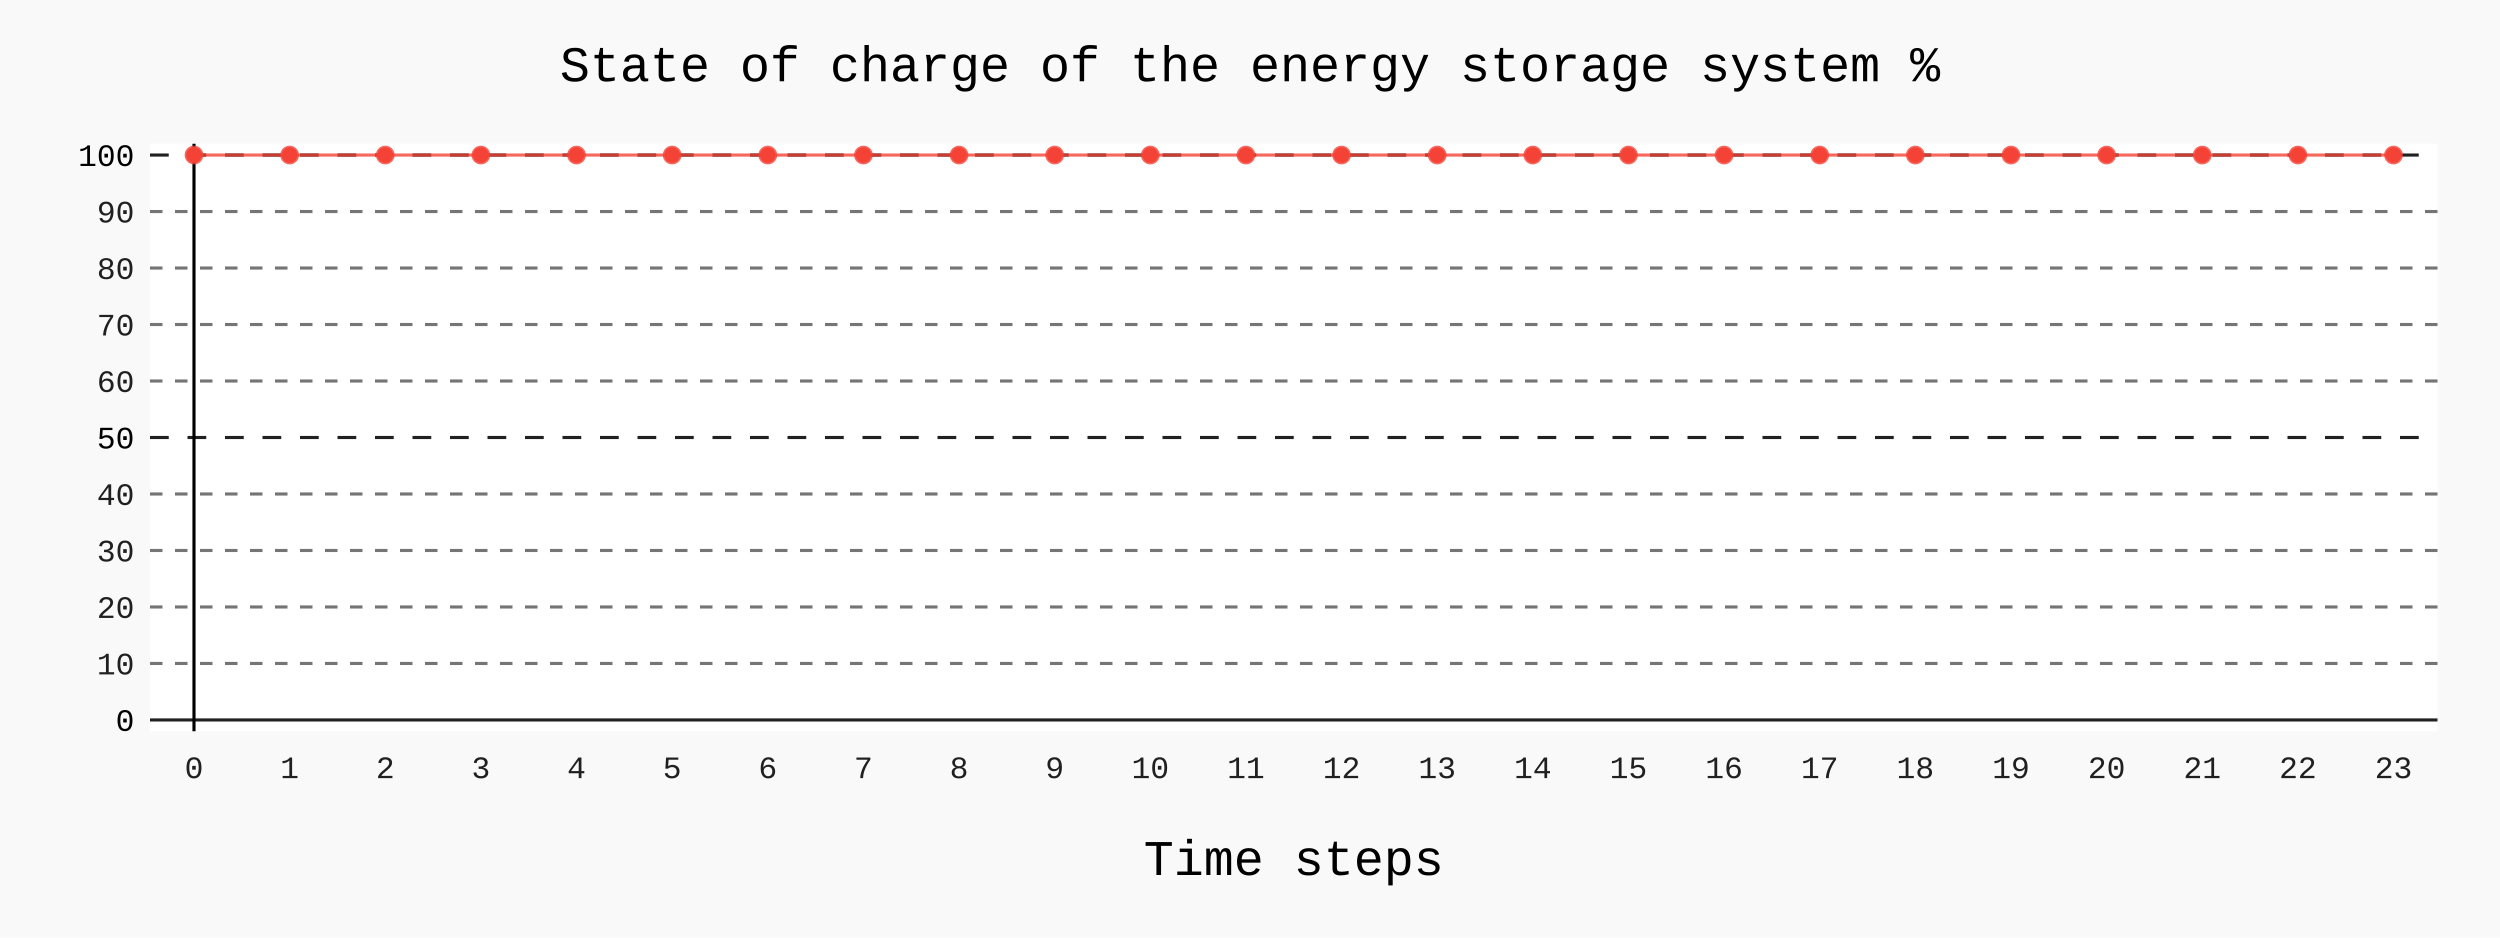
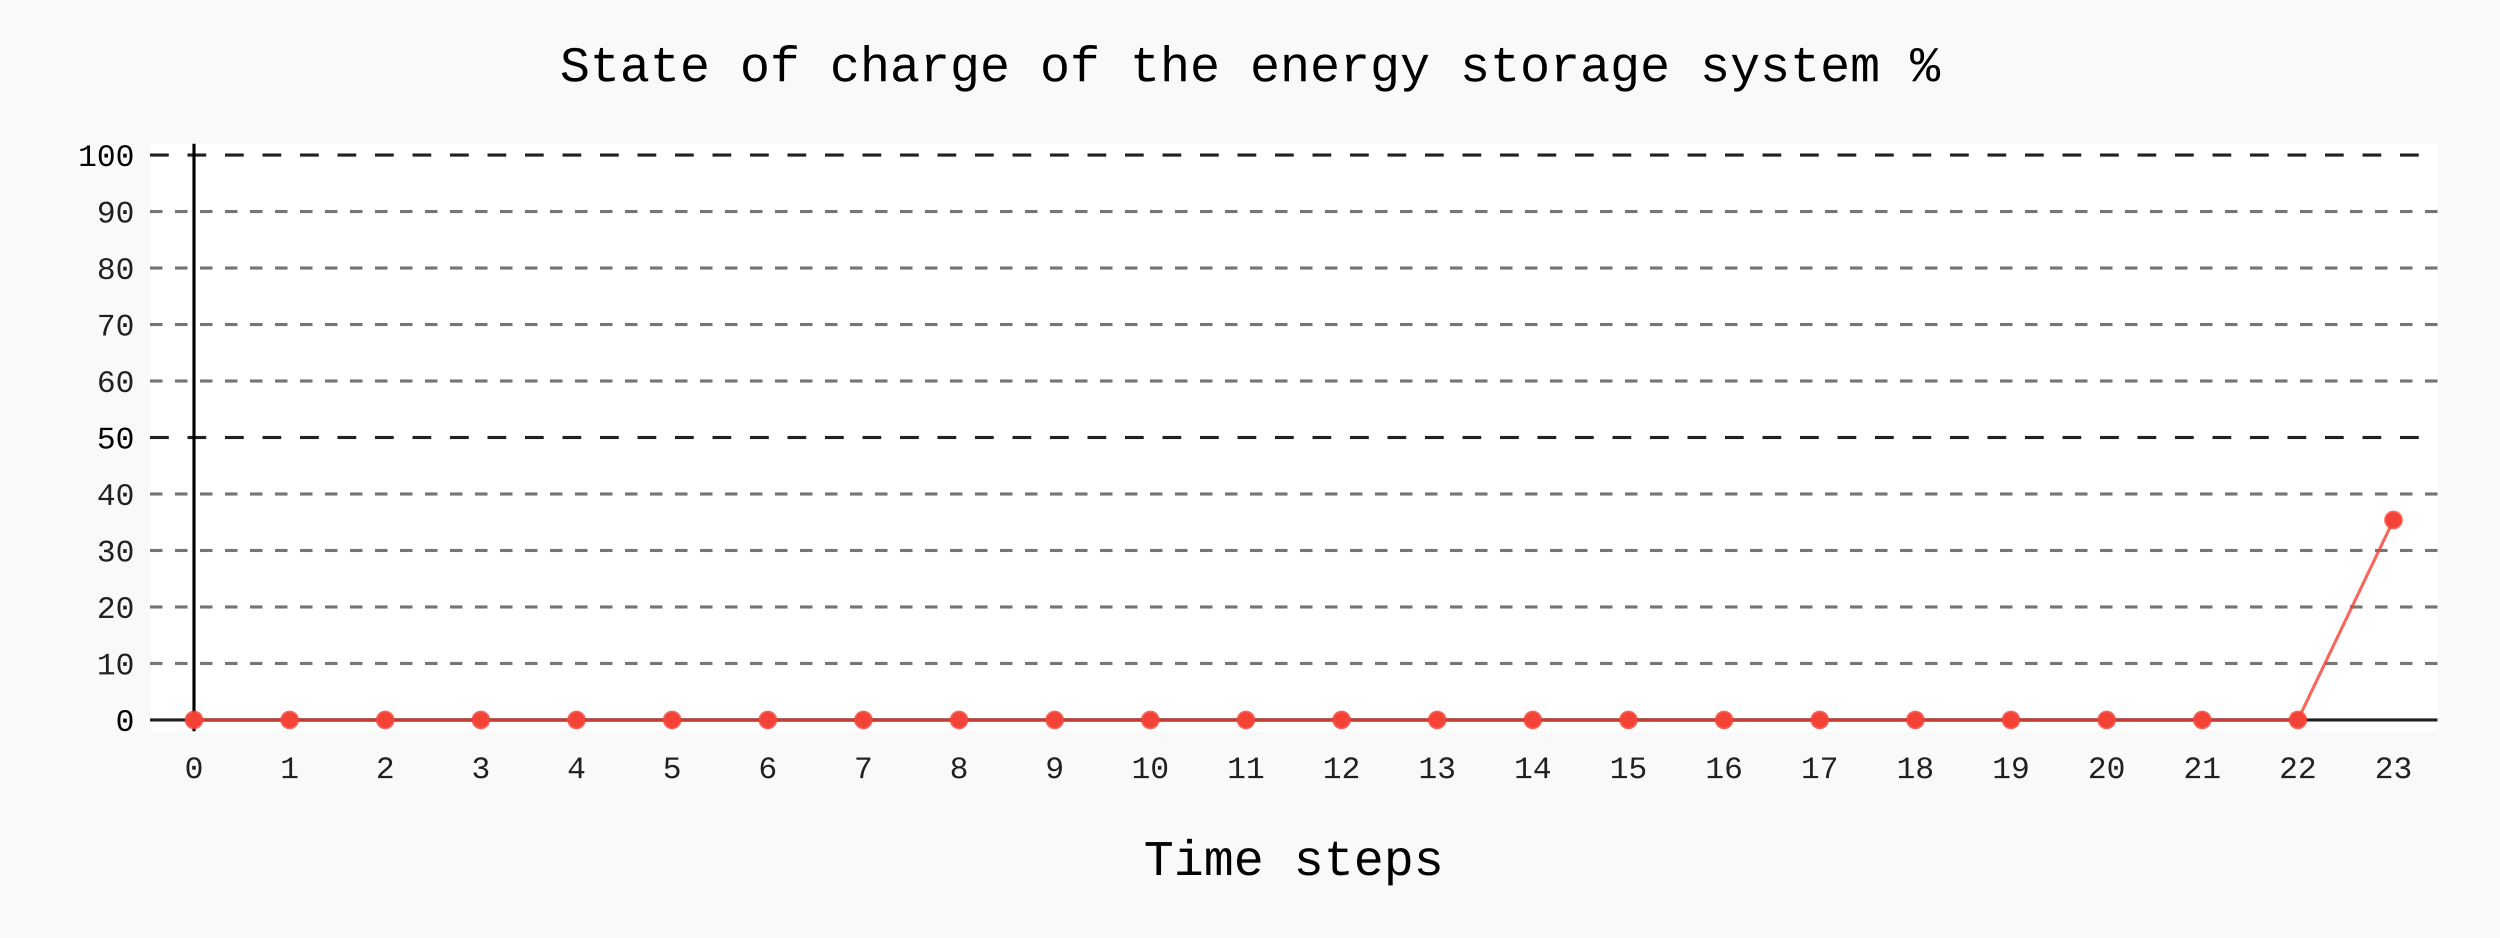
- <svg xmlns="http://www.w3.org/2000/svg" id="chart-53c85216-a152-4760-99c8-50fb685e7642" class="pygal-chart" viewBox="0 0 800 300">
+ <svg xmlns="http://www.w3.org/2000/svg" id="chart-96f4a020-224f-4301-82e9-717b481820f9" class="pygal-chart" viewBox="0 0 800 300">
  <defs>
-     <style type="text/css">#chart-53c85216-a152-4760-99c8-50fb685e7642{-webkit-user-select:none;-webkit-font-smoothing:antialiased;font-family:Consolas,"Liberation Mono",Menlo,Courier,monospace}#chart-53c85216-a152-4760-99c8-50fb685e7642 .title{font-family:Consolas,"Liberation Mono",Menlo,Courier,monospace;font-size:16px}#chart-53c85216-a152-4760-99c8-50fb685e7642 .legends .legend text{font-family:Consolas,"Liberation Mono",Menlo,Courier,monospace;font-size:14px}#chart-53c85216-a152-4760-99c8-50fb685e7642 .axis text{font-family:Consolas,"Liberation Mono",Menlo,Courier,monospace;font-size:10px}#chart-53c85216-a152-4760-99c8-50fb685e7642 .axis text.major{font-family:Consolas,"Liberation Mono",Menlo,Courier,monospace;font-size:10px}#chart-53c85216-a152-4760-99c8-50fb685e7642 .text-overlay text.value{font-family:Consolas,"Liberation Mono",Menlo,Courier,monospace;font-size:16px}#chart-53c85216-a152-4760-99c8-50fb685e7642 .text-overlay text.label{font-family:Consolas,"Liberation Mono",Menlo,Courier,monospace;font-size:10px}#chart-53c85216-a152-4760-99c8-50fb685e7642 .tooltip{font-family:Consolas,"Liberation Mono",Menlo,Courier,monospace;font-size:14px}#chart-53c85216-a152-4760-99c8-50fb685e7642 text.no_data{font-family:Consolas,"Liberation Mono",Menlo,Courier,monospace;font-size:64px}
- #chart-53c85216-a152-4760-99c8-50fb685e7642{background-color:rgba(249,249,249,1)}#chart-53c85216-a152-4760-99c8-50fb685e7642 path,#chart-53c85216-a152-4760-99c8-50fb685e7642 line,#chart-53c85216-a152-4760-99c8-50fb685e7642 rect,#chart-53c85216-a152-4760-99c8-50fb685e7642 circle{-webkit-transition:150ms;-moz-transition:150ms;transition:150ms}#chart-53c85216-a152-4760-99c8-50fb685e7642 .graph &gt; .background{fill:rgba(249,249,249,1)}#chart-53c85216-a152-4760-99c8-50fb685e7642 .plot &gt; .background{fill:rgba(255,255,255,1)}#chart-53c85216-a152-4760-99c8-50fb685e7642 .graph{fill:rgba(0,0,0,.87)}#chart-53c85216-a152-4760-99c8-50fb685e7642 text.no_data{fill:rgba(0,0,0,1)}#chart-53c85216-a152-4760-99c8-50fb685e7642 .title{fill:rgba(0,0,0,1)}#chart-53c85216-a152-4760-99c8-50fb685e7642 .legends .legend text{fill:rgba(0,0,0,.87)}#chart-53c85216-a152-4760-99c8-50fb685e7642 .legends .legend:hover text{fill:rgba(0,0,0,1)}#chart-53c85216-a152-4760-99c8-50fb685e7642 .axis .line{stroke:rgba(0,0,0,1)}#chart-53c85216-a152-4760-99c8-50fb685e7642 .axis .guide.line{stroke:rgba(0,0,0,.54)}#chart-53c85216-a152-4760-99c8-50fb685e7642 .axis .major.line{stroke:rgba(0,0,0,.87)}#chart-53c85216-a152-4760-99c8-50fb685e7642 .axis text.major{fill:rgba(0,0,0,1)}#chart-53c85216-a152-4760-99c8-50fb685e7642 .axis.y .guides:hover .guide.line,#chart-53c85216-a152-4760-99c8-50fb685e7642 .line-graph .axis.x .guides:hover .guide.line,#chart-53c85216-a152-4760-99c8-50fb685e7642 .stackedline-graph .axis.x .guides:hover .guide.line,#chart-53c85216-a152-4760-99c8-50fb685e7642 .xy-graph .axis.x .guides:hover .guide.line{stroke:rgba(0,0,0,1)}#chart-53c85216-a152-4760-99c8-50fb685e7642 .axis .guides:hover text{fill:rgba(0,0,0,1)}#chart-53c85216-a152-4760-99c8-50fb685e7642 .reactive{fill-opacity:.7;stroke-opacity:.8}#chart-53c85216-a152-4760-99c8-50fb685e7642 .ci{stroke:rgba(0,0,0,.87)}#chart-53c85216-a152-4760-99c8-50fb685e7642 .reactive.active,#chart-53c85216-a152-4760-99c8-50fb685e7642 .active .reactive{fill-opacity:.8;stroke-opacity:.9;stroke-width:4}#chart-53c85216-a152-4760-99c8-50fb685e7642 .ci .reactive.active{stroke-width:1.5}#chart-53c85216-a152-4760-99c8-50fb685e7642 .series text{fill:rgba(0,0,0,1)}#chart-53c85216-a152-4760-99c8-50fb685e7642 .tooltip rect{fill:rgba(255,255,255,1);stroke:rgba(0,0,0,1);-webkit-transition:opacity 150ms;-moz-transition:opacity 150ms;transition:opacity 150ms}#chart-53c85216-a152-4760-99c8-50fb685e7642 .tooltip .label{fill:rgba(0,0,0,.87)}#chart-53c85216-a152-4760-99c8-50fb685e7642 .tooltip .label{fill:rgba(0,0,0,.87)}#chart-53c85216-a152-4760-99c8-50fb685e7642 .tooltip .legend{font-size:.8em;fill:rgba(0,0,0,.54)}#chart-53c85216-a152-4760-99c8-50fb685e7642 .tooltip .x_label{font-size:.6em;fill:rgba(0,0,0,1)}#chart-53c85216-a152-4760-99c8-50fb685e7642 .tooltip .xlink{font-size:.5em;text-decoration:underline}#chart-53c85216-a152-4760-99c8-50fb685e7642 .tooltip .value{font-size:1.5em}#chart-53c85216-a152-4760-99c8-50fb685e7642 .bound{font-size:.5em}#chart-53c85216-a152-4760-99c8-50fb685e7642 .max-value{font-size:.75em;fill:rgba(0,0,0,.54)}#chart-53c85216-a152-4760-99c8-50fb685e7642 .map-element{fill:rgba(255,255,255,1);stroke:rgba(0,0,0,.54) !important}#chart-53c85216-a152-4760-99c8-50fb685e7642 .map-element .reactive{fill-opacity:inherit;stroke-opacity:inherit}#chart-53c85216-a152-4760-99c8-50fb685e7642 .color-0,#chart-53c85216-a152-4760-99c8-50fb685e7642 .color-0 a:visited{stroke:#F44336;fill:#F44336}#chart-53c85216-a152-4760-99c8-50fb685e7642 .text-overlay .color-0 text{fill:black}
- #chart-53c85216-a152-4760-99c8-50fb685e7642 text.no_data{text-anchor:middle}#chart-53c85216-a152-4760-99c8-50fb685e7642 .guide.line{fill:none}#chart-53c85216-a152-4760-99c8-50fb685e7642 .centered{text-anchor:middle}#chart-53c85216-a152-4760-99c8-50fb685e7642 .title{text-anchor:middle}#chart-53c85216-a152-4760-99c8-50fb685e7642 .legends .legend text{fill-opacity:1}#chart-53c85216-a152-4760-99c8-50fb685e7642 .axis.x text{text-anchor:middle}#chart-53c85216-a152-4760-99c8-50fb685e7642 .axis.x:not(.web) text[transform]{text-anchor:start}#chart-53c85216-a152-4760-99c8-50fb685e7642 .axis.x:not(.web) text[transform].backwards{text-anchor:end}#chart-53c85216-a152-4760-99c8-50fb685e7642 .axis.y text{text-anchor:end}#chart-53c85216-a152-4760-99c8-50fb685e7642 .axis.y text[transform].backwards{text-anchor:start}#chart-53c85216-a152-4760-99c8-50fb685e7642 .axis.y2 text{text-anchor:start}#chart-53c85216-a152-4760-99c8-50fb685e7642 .axis.y2 text[transform].backwards{text-anchor:end}#chart-53c85216-a152-4760-99c8-50fb685e7642 .axis .guide.line{stroke-dasharray:4,4}#chart-53c85216-a152-4760-99c8-50fb685e7642 .axis .major.guide.line{stroke-dasharray:6,6}#chart-53c85216-a152-4760-99c8-50fb685e7642 .horizontal .axis.y .guide.line,#chart-53c85216-a152-4760-99c8-50fb685e7642 .horizontal .axis.y2 .guide.line,#chart-53c85216-a152-4760-99c8-50fb685e7642 .vertical .axis.x .guide.line{opacity:0}#chart-53c85216-a152-4760-99c8-50fb685e7642 .horizontal .axis.always_show .guide.line,#chart-53c85216-a152-4760-99c8-50fb685e7642 .vertical .axis.always_show .guide.line{opacity:1 !important}#chart-53c85216-a152-4760-99c8-50fb685e7642 .axis.y .guides:hover .guide.line,#chart-53c85216-a152-4760-99c8-50fb685e7642 .axis.y2 .guides:hover .guide.line,#chart-53c85216-a152-4760-99c8-50fb685e7642 .axis.x .guides:hover .guide.line{opacity:1}#chart-53c85216-a152-4760-99c8-50fb685e7642 .axis .guides:hover text{opacity:1}#chart-53c85216-a152-4760-99c8-50fb685e7642 .nofill{fill:none}#chart-53c85216-a152-4760-99c8-50fb685e7642 .subtle-fill{fill-opacity:.2}#chart-53c85216-a152-4760-99c8-50fb685e7642 .dot{stroke-width:1px;fill-opacity:1}#chart-53c85216-a152-4760-99c8-50fb685e7642 .dot.active{stroke-width:5px}#chart-53c85216-a152-4760-99c8-50fb685e7642 .dot.negative{fill:transparent}#chart-53c85216-a152-4760-99c8-50fb685e7642 text,#chart-53c85216-a152-4760-99c8-50fb685e7642 tspan{stroke:none !important}#chart-53c85216-a152-4760-99c8-50fb685e7642 .series text.active{opacity:1}#chart-53c85216-a152-4760-99c8-50fb685e7642 .tooltip rect{fill-opacity:.95;stroke-width:.5}#chart-53c85216-a152-4760-99c8-50fb685e7642 .tooltip text{fill-opacity:1}#chart-53c85216-a152-4760-99c8-50fb685e7642 .showable{visibility:hidden}#chart-53c85216-a152-4760-99c8-50fb685e7642 .showable.shown{visibility:visible}#chart-53c85216-a152-4760-99c8-50fb685e7642 .gauge-background{fill:rgba(229,229,229,1);stroke:none}#chart-53c85216-a152-4760-99c8-50fb685e7642 .bg-lines{stroke:rgba(249,249,249,1);stroke-width:2px}</style>
+     <style type="text/css">#chart-96f4a020-224f-4301-82e9-717b481820f9{-webkit-user-select:none;-webkit-font-smoothing:antialiased;font-family:Consolas,"Liberation Mono",Menlo,Courier,monospace}#chart-96f4a020-224f-4301-82e9-717b481820f9 .title{font-family:Consolas,"Liberation Mono",Menlo,Courier,monospace;font-size:16px}#chart-96f4a020-224f-4301-82e9-717b481820f9 .legends .legend text{font-family:Consolas,"Liberation Mono",Menlo,Courier,monospace;font-size:14px}#chart-96f4a020-224f-4301-82e9-717b481820f9 .axis text{font-family:Consolas,"Liberation Mono",Menlo,Courier,monospace;font-size:10px}#chart-96f4a020-224f-4301-82e9-717b481820f9 .axis text.major{font-family:Consolas,"Liberation Mono",Menlo,Courier,monospace;font-size:10px}#chart-96f4a020-224f-4301-82e9-717b481820f9 .text-overlay text.value{font-family:Consolas,"Liberation Mono",Menlo,Courier,monospace;font-size:16px}#chart-96f4a020-224f-4301-82e9-717b481820f9 .text-overlay text.label{font-family:Consolas,"Liberation Mono",Menlo,Courier,monospace;font-size:10px}#chart-96f4a020-224f-4301-82e9-717b481820f9 .tooltip{font-family:Consolas,"Liberation Mono",Menlo,Courier,monospace;font-size:14px}#chart-96f4a020-224f-4301-82e9-717b481820f9 text.no_data{font-family:Consolas,"Liberation Mono",Menlo,Courier,monospace;font-size:64px}
+ #chart-96f4a020-224f-4301-82e9-717b481820f9{background-color:rgba(249,249,249,1)}#chart-96f4a020-224f-4301-82e9-717b481820f9 path,#chart-96f4a020-224f-4301-82e9-717b481820f9 line,#chart-96f4a020-224f-4301-82e9-717b481820f9 rect,#chart-96f4a020-224f-4301-82e9-717b481820f9 circle{-webkit-transition:150ms;-moz-transition:150ms;transition:150ms}#chart-96f4a020-224f-4301-82e9-717b481820f9 .graph &gt; .background{fill:rgba(249,249,249,1)}#chart-96f4a020-224f-4301-82e9-717b481820f9 .plot &gt; .background{fill:rgba(255,255,255,1)}#chart-96f4a020-224f-4301-82e9-717b481820f9 .graph{fill:rgba(0,0,0,.87)}#chart-96f4a020-224f-4301-82e9-717b481820f9 text.no_data{fill:rgba(0,0,0,1)}#chart-96f4a020-224f-4301-82e9-717b481820f9 .title{fill:rgba(0,0,0,1)}#chart-96f4a020-224f-4301-82e9-717b481820f9 .legends .legend text{fill:rgba(0,0,0,.87)}#chart-96f4a020-224f-4301-82e9-717b481820f9 .legends .legend:hover text{fill:rgba(0,0,0,1)}#chart-96f4a020-224f-4301-82e9-717b481820f9 .axis .line{stroke:rgba(0,0,0,1)}#chart-96f4a020-224f-4301-82e9-717b481820f9 .axis .guide.line{stroke:rgba(0,0,0,.54)}#chart-96f4a020-224f-4301-82e9-717b481820f9 .axis .major.line{stroke:rgba(0,0,0,.87)}#chart-96f4a020-224f-4301-82e9-717b481820f9 .axis text.major{fill:rgba(0,0,0,1)}#chart-96f4a020-224f-4301-82e9-717b481820f9 .axis.y .guides:hover .guide.line,#chart-96f4a020-224f-4301-82e9-717b481820f9 .line-graph .axis.x .guides:hover .guide.line,#chart-96f4a020-224f-4301-82e9-717b481820f9 .stackedline-graph .axis.x .guides:hover .guide.line,#chart-96f4a020-224f-4301-82e9-717b481820f9 .xy-graph .axis.x .guides:hover .guide.line{stroke:rgba(0,0,0,1)}#chart-96f4a020-224f-4301-82e9-717b481820f9 .axis .guides:hover text{fill:rgba(0,0,0,1)}#chart-96f4a020-224f-4301-82e9-717b481820f9 .reactive{fill-opacity:.7;stroke-opacity:.8}#chart-96f4a020-224f-4301-82e9-717b481820f9 .ci{stroke:rgba(0,0,0,.87)}#chart-96f4a020-224f-4301-82e9-717b481820f9 .reactive.active,#chart-96f4a020-224f-4301-82e9-717b481820f9 .active .reactive{fill-opacity:.8;stroke-opacity:.9;stroke-width:4}#chart-96f4a020-224f-4301-82e9-717b481820f9 .ci .reactive.active{stroke-width:1.5}#chart-96f4a020-224f-4301-82e9-717b481820f9 .series text{fill:rgba(0,0,0,1)}#chart-96f4a020-224f-4301-82e9-717b481820f9 .tooltip rect{fill:rgba(255,255,255,1);stroke:rgba(0,0,0,1);-webkit-transition:opacity 150ms;-moz-transition:opacity 150ms;transition:opacity 150ms}#chart-96f4a020-224f-4301-82e9-717b481820f9 .tooltip .label{fill:rgba(0,0,0,.87)}#chart-96f4a020-224f-4301-82e9-717b481820f9 .tooltip .label{fill:rgba(0,0,0,.87)}#chart-96f4a020-224f-4301-82e9-717b481820f9 .tooltip .legend{font-size:.8em;fill:rgba(0,0,0,.54)}#chart-96f4a020-224f-4301-82e9-717b481820f9 .tooltip .x_label{font-size:.6em;fill:rgba(0,0,0,1)}#chart-96f4a020-224f-4301-82e9-717b481820f9 .tooltip .xlink{font-size:.5em;text-decoration:underline}#chart-96f4a020-224f-4301-82e9-717b481820f9 .tooltip .value{font-size:1.5em}#chart-96f4a020-224f-4301-82e9-717b481820f9 .bound{font-size:.5em}#chart-96f4a020-224f-4301-82e9-717b481820f9 .max-value{font-size:.75em;fill:rgba(0,0,0,.54)}#chart-96f4a020-224f-4301-82e9-717b481820f9 .map-element{fill:rgba(255,255,255,1);stroke:rgba(0,0,0,.54) !important}#chart-96f4a020-224f-4301-82e9-717b481820f9 .map-element .reactive{fill-opacity:inherit;stroke-opacity:inherit}#chart-96f4a020-224f-4301-82e9-717b481820f9 .color-0,#chart-96f4a020-224f-4301-82e9-717b481820f9 .color-0 a:visited{stroke:#F44336;fill:#F44336}#chart-96f4a020-224f-4301-82e9-717b481820f9 .text-overlay .color-0 text{fill:black}
+ #chart-96f4a020-224f-4301-82e9-717b481820f9 text.no_data{text-anchor:middle}#chart-96f4a020-224f-4301-82e9-717b481820f9 .guide.line{fill:none}#chart-96f4a020-224f-4301-82e9-717b481820f9 .centered{text-anchor:middle}#chart-96f4a020-224f-4301-82e9-717b481820f9 .title{text-anchor:middle}#chart-96f4a020-224f-4301-82e9-717b481820f9 .legends .legend text{fill-opacity:1}#chart-96f4a020-224f-4301-82e9-717b481820f9 .axis.x text{text-anchor:middle}#chart-96f4a020-224f-4301-82e9-717b481820f9 .axis.x:not(.web) text[transform]{text-anchor:start}#chart-96f4a020-224f-4301-82e9-717b481820f9 .axis.x:not(.web) text[transform].backwards{text-anchor:end}#chart-96f4a020-224f-4301-82e9-717b481820f9 .axis.y text{text-anchor:end}#chart-96f4a020-224f-4301-82e9-717b481820f9 .axis.y text[transform].backwards{text-anchor:start}#chart-96f4a020-224f-4301-82e9-717b481820f9 .axis.y2 text{text-anchor:start}#chart-96f4a020-224f-4301-82e9-717b481820f9 .axis.y2 text[transform].backwards{text-anchor:end}#chart-96f4a020-224f-4301-82e9-717b481820f9 .axis .guide.line{stroke-dasharray:4,4}#chart-96f4a020-224f-4301-82e9-717b481820f9 .axis .major.guide.line{stroke-dasharray:6,6}#chart-96f4a020-224f-4301-82e9-717b481820f9 .horizontal .axis.y .guide.line,#chart-96f4a020-224f-4301-82e9-717b481820f9 .horizontal .axis.y2 .guide.line,#chart-96f4a020-224f-4301-82e9-717b481820f9 .vertical .axis.x .guide.line{opacity:0}#chart-96f4a020-224f-4301-82e9-717b481820f9 .horizontal .axis.always_show .guide.line,#chart-96f4a020-224f-4301-82e9-717b481820f9 .vertical .axis.always_show .guide.line{opacity:1 !important}#chart-96f4a020-224f-4301-82e9-717b481820f9 .axis.y .guides:hover .guide.line,#chart-96f4a020-224f-4301-82e9-717b481820f9 .axis.y2 .guides:hover .guide.line,#chart-96f4a020-224f-4301-82e9-717b481820f9 .axis.x .guides:hover .guide.line{opacity:1}#chart-96f4a020-224f-4301-82e9-717b481820f9 .axis .guides:hover text{opacity:1}#chart-96f4a020-224f-4301-82e9-717b481820f9 .nofill{fill:none}#chart-96f4a020-224f-4301-82e9-717b481820f9 .subtle-fill{fill-opacity:.2}#chart-96f4a020-224f-4301-82e9-717b481820f9 .dot{stroke-width:1px;fill-opacity:1}#chart-96f4a020-224f-4301-82e9-717b481820f9 .dot.active{stroke-width:5px}#chart-96f4a020-224f-4301-82e9-717b481820f9 .dot.negative{fill:transparent}#chart-96f4a020-224f-4301-82e9-717b481820f9 text,#chart-96f4a020-224f-4301-82e9-717b481820f9 tspan{stroke:none !important}#chart-96f4a020-224f-4301-82e9-717b481820f9 .series text.active{opacity:1}#chart-96f4a020-224f-4301-82e9-717b481820f9 .tooltip rect{fill-opacity:.95;stroke-width:.5}#chart-96f4a020-224f-4301-82e9-717b481820f9 .tooltip text{fill-opacity:1}#chart-96f4a020-224f-4301-82e9-717b481820f9 .showable{visibility:hidden}#chart-96f4a020-224f-4301-82e9-717b481820f9 .showable.shown{visibility:visible}#chart-96f4a020-224f-4301-82e9-717b481820f9 .gauge-background{fill:rgba(229,229,229,1);stroke:none}#chart-96f4a020-224f-4301-82e9-717b481820f9 .bg-lines{stroke:rgba(249,249,249,1);stroke-width:2px}</style>
  </defs>
  <g class="graph line-graph vertical">
    <rect x="0" y="0" width="800" height="300" class="background" />
    <g transform="translate(48, 46)" class="plot">
      <rect x="0" y="0" width="732.0" height="188" class="background" />
      <g class="axis y always_show">
        <g class="guides">
          <path d="M0 184.385 h732" class="axis major line" />
          <text x="-5" y="187.885" class="major">0</text>
        </g>
        <g class="guides">
          <path d="M0 166.308 h732" class="guide line" />
          <text x="-5" y="169.808" class="">10</text>
        </g>
        <g class="guides">
          <path d="M0 148.231 h732" class="guide line" />
          <text x="-5" y="151.731" class="">20</text>
        </g>
        <g class="guides">
          <path d="M0 130.154 h732" class="guide line" />
          <text x="-5" y="133.654" class="">30</text>
        </g>
        <g class="guides">
          <path d="M0 112.077 h732" class="guide line" />
          <text x="-5" y="115.577" class="">40</text>
        </g>
        <g class="guides">
          <path d="M0 94 h732" class="major guide line" />
          <text x="-5" y="97.5" class="major">50</text>
        </g>
        <g class="guides">
          <path d="M0 75.923 h732" class="guide line" />
          <text x="-5" y="79.423" class="">60</text>
        </g>
        <g class="guides">
          <path d="M0 57.846 h732" class="guide line" />
          <text x="-5" y="61.346" class="">70</text>
        </g>
        <g class="guides">
          <path d="M0 39.769 h732" class="guide line" />
          <text x="-5" y="43.269" class="">80</text>
        </g>
        <g class="guides">
          <path d="M0 21.692 h732" class="guide line" />
          <text x="-5" y="25.192" class="">90</text>
        </g>
        <g class="guides">
          <path d="M0 3.615 h732" class="major guide line" />
          <text x="-5" y="7.115" class="major">100</text>
        </g>
      </g>
      <g class="axis x">
        <g class="guides">
          <path d="M14.077 0 v188" class="axis line" />
          <text x="14.077" y="203.0" class="">0</text>
        </g>
        <g class="guides">
          <path d="M44.679 0 v188" class="guide line" />
          <text x="44.679" y="203.0" class="">1</text>
        </g>
        <g class="guides">
          <path d="M75.281 0 v188" class="guide line" />
          <text x="75.281" y="203.0" class="">2</text>
        </g>
        <g class="guides">
          <path d="M105.883 0 v188" class="guide line" />
          <text x="105.883" y="203.0" class="">3</text>
        </g>
        <g class="guides">
          <path d="M136.485 0 v188" class="guide line" />
          <text x="136.485" y="203.0" class="">4</text>
        </g>
        <g class="guides">
          <path d="M167.087 0 v188" class="guide line" />
          <text x="167.087" y="203.0" class="">5</text>
        </g>
        <g class="guides">
          <path d="M197.689 0 v188" class="guide line" />
          <text x="197.689" y="203.0" class="">6</text>
        </g>
        <g class="guides">
          <path d="M228.291 0 v188" class="guide line" />
          <text x="228.291" y="203.0" class="">7</text>
        </g>
        <g class="guides">
          <path d="M258.893 0 v188" class="guide line" />
          <text x="258.893" y="203.0" class="">8</text>
        </g>
        <g class="guides">
          <path d="M289.495 0 v188" class="guide line" />
          <text x="289.495" y="203.0" class="">9</text>
        </g>
        <g class="guides">
          <path d="M320.097 0 v188" class="guide line" />
          <text x="320.097" y="203.0" class="">10</text>
        </g>
        <g class="guides">
          <path d="M350.699 0 v188" class="guide line" />
          <text x="350.699" y="203.0" class="">11</text>
        </g>
        <g class="guides">
          <path d="M381.301 0 v188" class="guide line" />
          <text x="381.301" y="203.0" class="">12</text>
        </g>
        <g class="guides">
          <path d="M411.903 0 v188" class="guide line" />
          <text x="411.903" y="203.0" class="">13</text>
        </g>
        <g class="guides">
          <path d="M442.505 0 v188" class="guide line" />
          <text x="442.505" y="203.0" class="">14</text>
        </g>
        <g class="guides">
          <path d="M473.107 0 v188" class="guide line" />
          <text x="473.107" y="203.0" class="">15</text>
        </g>
        <g class="guides">
          <path d="M503.709 0 v188" class="guide line" />
          <text x="503.709" y="203.0" class="">16</text>
        </g>
        <g class="guides">
          <path d="M534.311 0 v188" class="guide line" />
          <text x="534.311" y="203.0" class="">17</text>
        </g>
        <g class="guides">
          <path d="M564.913 0 v188" class="guide line" />
          <text x="564.913" y="203.0" class="">18</text>
        </g>
        <g class="guides">
          <path d="M595.515 0 v188" class="guide line" />
          <text x="595.515" y="203.0" class="">19</text>
        </g>
        <g class="guides">
          <path d="M626.117 0 v188" class="guide line" />
          <text x="626.117" y="203.0" class="">20</text>
        </g>
        <g class="guides">
          <path d="M656.719 0 v188" class="guide line" />
          <text x="656.719" y="203.0" class="">21</text>
        </g>
        <g class="guides">
          <path d="M687.321 0 v188" class="guide line" />
          <text x="687.321" y="203.0" class="">22</text>
        </g>
        <g class="guides">
          <path d="M717.923 0 v188" class="guide line" />
          <text x="717.923" y="203.0" class="">23</text>
        </g>
      </g>
      <g class="series serie-0 color-0">
-         <path d="M14.077 3.615 L44.679 3.615 75.281 3.615 105.883 3.615 136.485 3.615 167.087 3.615 197.689 3.615 228.291 3.615 258.893 3.615 289.495 3.615 320.097 3.615 350.699 3.615 381.301 3.615 411.903 3.615 442.505 3.615 473.107 3.615 503.709 3.615 534.311 3.615 564.913 3.615 595.515 3.615 626.117 3.615 656.719 3.615 687.321 3.615 717.923 3.615" class="line reactive nofill" />
+         <path d="M14.077 184.385 L44.679 184.385 75.281 184.385 105.883 184.385 136.485 184.385 167.087 184.385 197.689 184.385 228.291 184.385 258.893 184.385 289.495 184.385 320.097 184.385 350.699 184.385 381.301 184.385 411.903 184.385 442.505 184.385 473.107 184.385 503.709 184.385 534.311 184.385 564.913 184.385 595.515 184.385 626.117 184.385 656.719 184.385 687.321 184.385 717.923 120.403" class="line reactive nofill" />
      </g>
    </g>
    <g class="titles">
      <text x="400.0" y="26" class="title plot_title">State of charge of the energy storage system  %</text>
      <text x="414.0" y="280" class="title">Time steps</text>
    </g>
    <g transform="translate(48, 46)" class="plot overlay">
      <g class="series serie-0 color-0">
        <g class="dots">
-           <circle cx="14.077" cy="3.615" r="2.5" class="dot reactive tooltip-trigger" />
-         </g>
-         <g class="dots">
-           <circle cx="44.679" cy="3.615" r="2.5" class="dot reactive tooltip-trigger" />
-         </g>
-         <g class="dots">
-           <circle cx="75.281" cy="3.615" r="2.5" class="dot reactive tooltip-trigger" />
-         </g>
-         <g class="dots">
-           <circle cx="105.883" cy="3.615" r="2.5" class="dot reactive tooltip-trigger" />
-         </g>
-         <g class="dots">
-           <circle cx="136.485" cy="3.615" r="2.5" class="dot reactive tooltip-trigger" />
-         </g>
-         <g class="dots">
-           <circle cx="167.087" cy="3.615" r="2.5" class="dot reactive tooltip-trigger" />
-         </g>
-         <g class="dots">
-           <circle cx="197.689" cy="3.615" r="2.5" class="dot reactive tooltip-trigger" />
-         </g>
-         <g class="dots">
-           <circle cx="228.291" cy="3.615" r="2.5" class="dot reactive tooltip-trigger" />
-         </g>
-         <g class="dots">
-           <circle cx="258.893" cy="3.615" r="2.5" class="dot reactive tooltip-trigger" />
-         </g>
-         <g class="dots">
-           <circle cx="289.495" cy="3.615" r="2.5" class="dot reactive tooltip-trigger" />
-         </g>
-         <g class="dots">
-           <circle cx="320.097" cy="3.615" r="2.5" class="dot reactive tooltip-trigger" />
-         </g>
-         <g class="dots">
-           <circle cx="350.699" cy="3.615" r="2.5" class="dot reactive tooltip-trigger" />
-         </g>
-         <g class="dots">
-           <circle cx="381.301" cy="3.615" r="2.5" class="dot reactive tooltip-trigger" />
-         </g>
-         <g class="dots">
-           <circle cx="411.903" cy="3.615" r="2.5" class="dot reactive tooltip-trigger" />
-         </g>
-         <g class="dots">
-           <circle cx="442.505" cy="3.615" r="2.5" class="dot reactive tooltip-trigger" />
-         </g>
-         <g class="dots">
-           <circle cx="473.107" cy="3.615" r="2.5" class="dot reactive tooltip-trigger" />
-         </g>
-         <g class="dots">
-           <circle cx="503.709" cy="3.615" r="2.5" class="dot reactive tooltip-trigger" />
-         </g>
-         <g class="dots">
-           <circle cx="534.311" cy="3.615" r="2.5" class="dot reactive tooltip-trigger" />
-         </g>
-         <g class="dots">
-           <circle cx="564.913" cy="3.615" r="2.5" class="dot reactive tooltip-trigger" />
-         </g>
-         <g class="dots">
-           <circle cx="595.515" cy="3.615" r="2.5" class="dot reactive tooltip-trigger" />
-         </g>
-         <g class="dots">
-           <circle cx="626.117" cy="3.615" r="2.5" class="dot reactive tooltip-trigger" />
-         </g>
-         <g class="dots">
-           <circle cx="656.719" cy="3.615" r="2.5" class="dot reactive tooltip-trigger" />
-         </g>
-         <g class="dots">
-           <circle cx="687.321" cy="3.615" r="2.5" class="dot reactive tooltip-trigger" />
-         </g>
-         <g class="dots">
-           <circle cx="717.923" cy="3.615" r="2.5" class="dot reactive tooltip-trigger" />
+           <circle cx="14.077" cy="184.385" r="2.5" class="dot reactive tooltip-trigger" />
+         </g>
+         <g class="dots">
+           <circle cx="44.679" cy="184.385" r="2.5" class="dot reactive tooltip-trigger" />
+         </g>
+         <g class="dots">
+           <circle cx="75.281" cy="184.385" r="2.5" class="dot reactive tooltip-trigger" />
+         </g>
+         <g class="dots">
+           <circle cx="105.883" cy="184.385" r="2.5" class="dot reactive tooltip-trigger" />
+         </g>
+         <g class="dots">
+           <circle cx="136.485" cy="184.385" r="2.5" class="dot reactive tooltip-trigger" />
+         </g>
+         <g class="dots">
+           <circle cx="167.087" cy="184.385" r="2.5" class="dot reactive tooltip-trigger" />
+         </g>
+         <g class="dots">
+           <circle cx="197.689" cy="184.385" r="2.5" class="dot reactive tooltip-trigger" />
+         </g>
+         <g class="dots">
+           <circle cx="228.291" cy="184.385" r="2.5" class="dot reactive tooltip-trigger" />
+         </g>
+         <g class="dots">
+           <circle cx="258.893" cy="184.385" r="2.5" class="dot reactive tooltip-trigger" />
+         </g>
+         <g class="dots">
+           <circle cx="289.495" cy="184.385" r="2.5" class="dot reactive tooltip-trigger" />
+         </g>
+         <g class="dots">
+           <circle cx="320.097" cy="184.385" r="2.5" class="dot reactive tooltip-trigger" />
+         </g>
+         <g class="dots">
+           <circle cx="350.699" cy="184.385" r="2.5" class="dot reactive tooltip-trigger" />
+         </g>
+         <g class="dots">
+           <circle cx="381.301" cy="184.385" r="2.5" class="dot reactive tooltip-trigger" />
+         </g>
+         <g class="dots">
+           <circle cx="411.903" cy="184.385" r="2.5" class="dot reactive tooltip-trigger" />
+         </g>
+         <g class="dots">
+           <circle cx="442.505" cy="184.385" r="2.5" class="dot reactive tooltip-trigger" />
+         </g>
+         <g class="dots">
+           <circle cx="473.107" cy="184.385" r="2.5" class="dot reactive tooltip-trigger" />
+         </g>
+         <g class="dots">
+           <circle cx="503.709" cy="184.385" r="2.5" class="dot reactive tooltip-trigger" />
+         </g>
+         <g class="dots">
+           <circle cx="534.311" cy="184.385" r="2.5" class="dot reactive tooltip-trigger" />
+         </g>
+         <g class="dots">
+           <circle cx="564.913" cy="184.385" r="2.5" class="dot reactive tooltip-trigger" />
+         </g>
+         <g class="dots">
+           <circle cx="595.515" cy="184.385" r="2.5" class="dot reactive tooltip-trigger" />
+         </g>
+         <g class="dots">
+           <circle cx="626.117" cy="184.385" r="2.5" class="dot reactive tooltip-trigger" />
+         </g>
+         <g class="dots">
+           <circle cx="656.719" cy="184.385" r="2.5" class="dot reactive tooltip-trigger" />
+         </g>
+         <g class="dots">
+           <circle cx="687.321" cy="184.385" r="2.5" class="dot reactive tooltip-trigger" />
+         </g>
+         <g class="dots">
+           <circle cx="717.923" cy="120.403" r="2.5" class="dot reactive tooltip-trigger" />
        </g>
      </g>
    </g>
    <g transform="translate(48, 46)" class="plot text-overlay">
      <g class="series serie-0 color-0" />
    </g>
    <g transform="translate(48, 46)" class="plot tooltip-overlay">
      <g transform="translate(0 0)" style="opacity: 0" class="tooltip">
        <rect rx="0" ry="0" width="0" height="0" class="tooltip-box" />
        <g class="text" />
      </g>
    </g>
  </g>
</svg>
